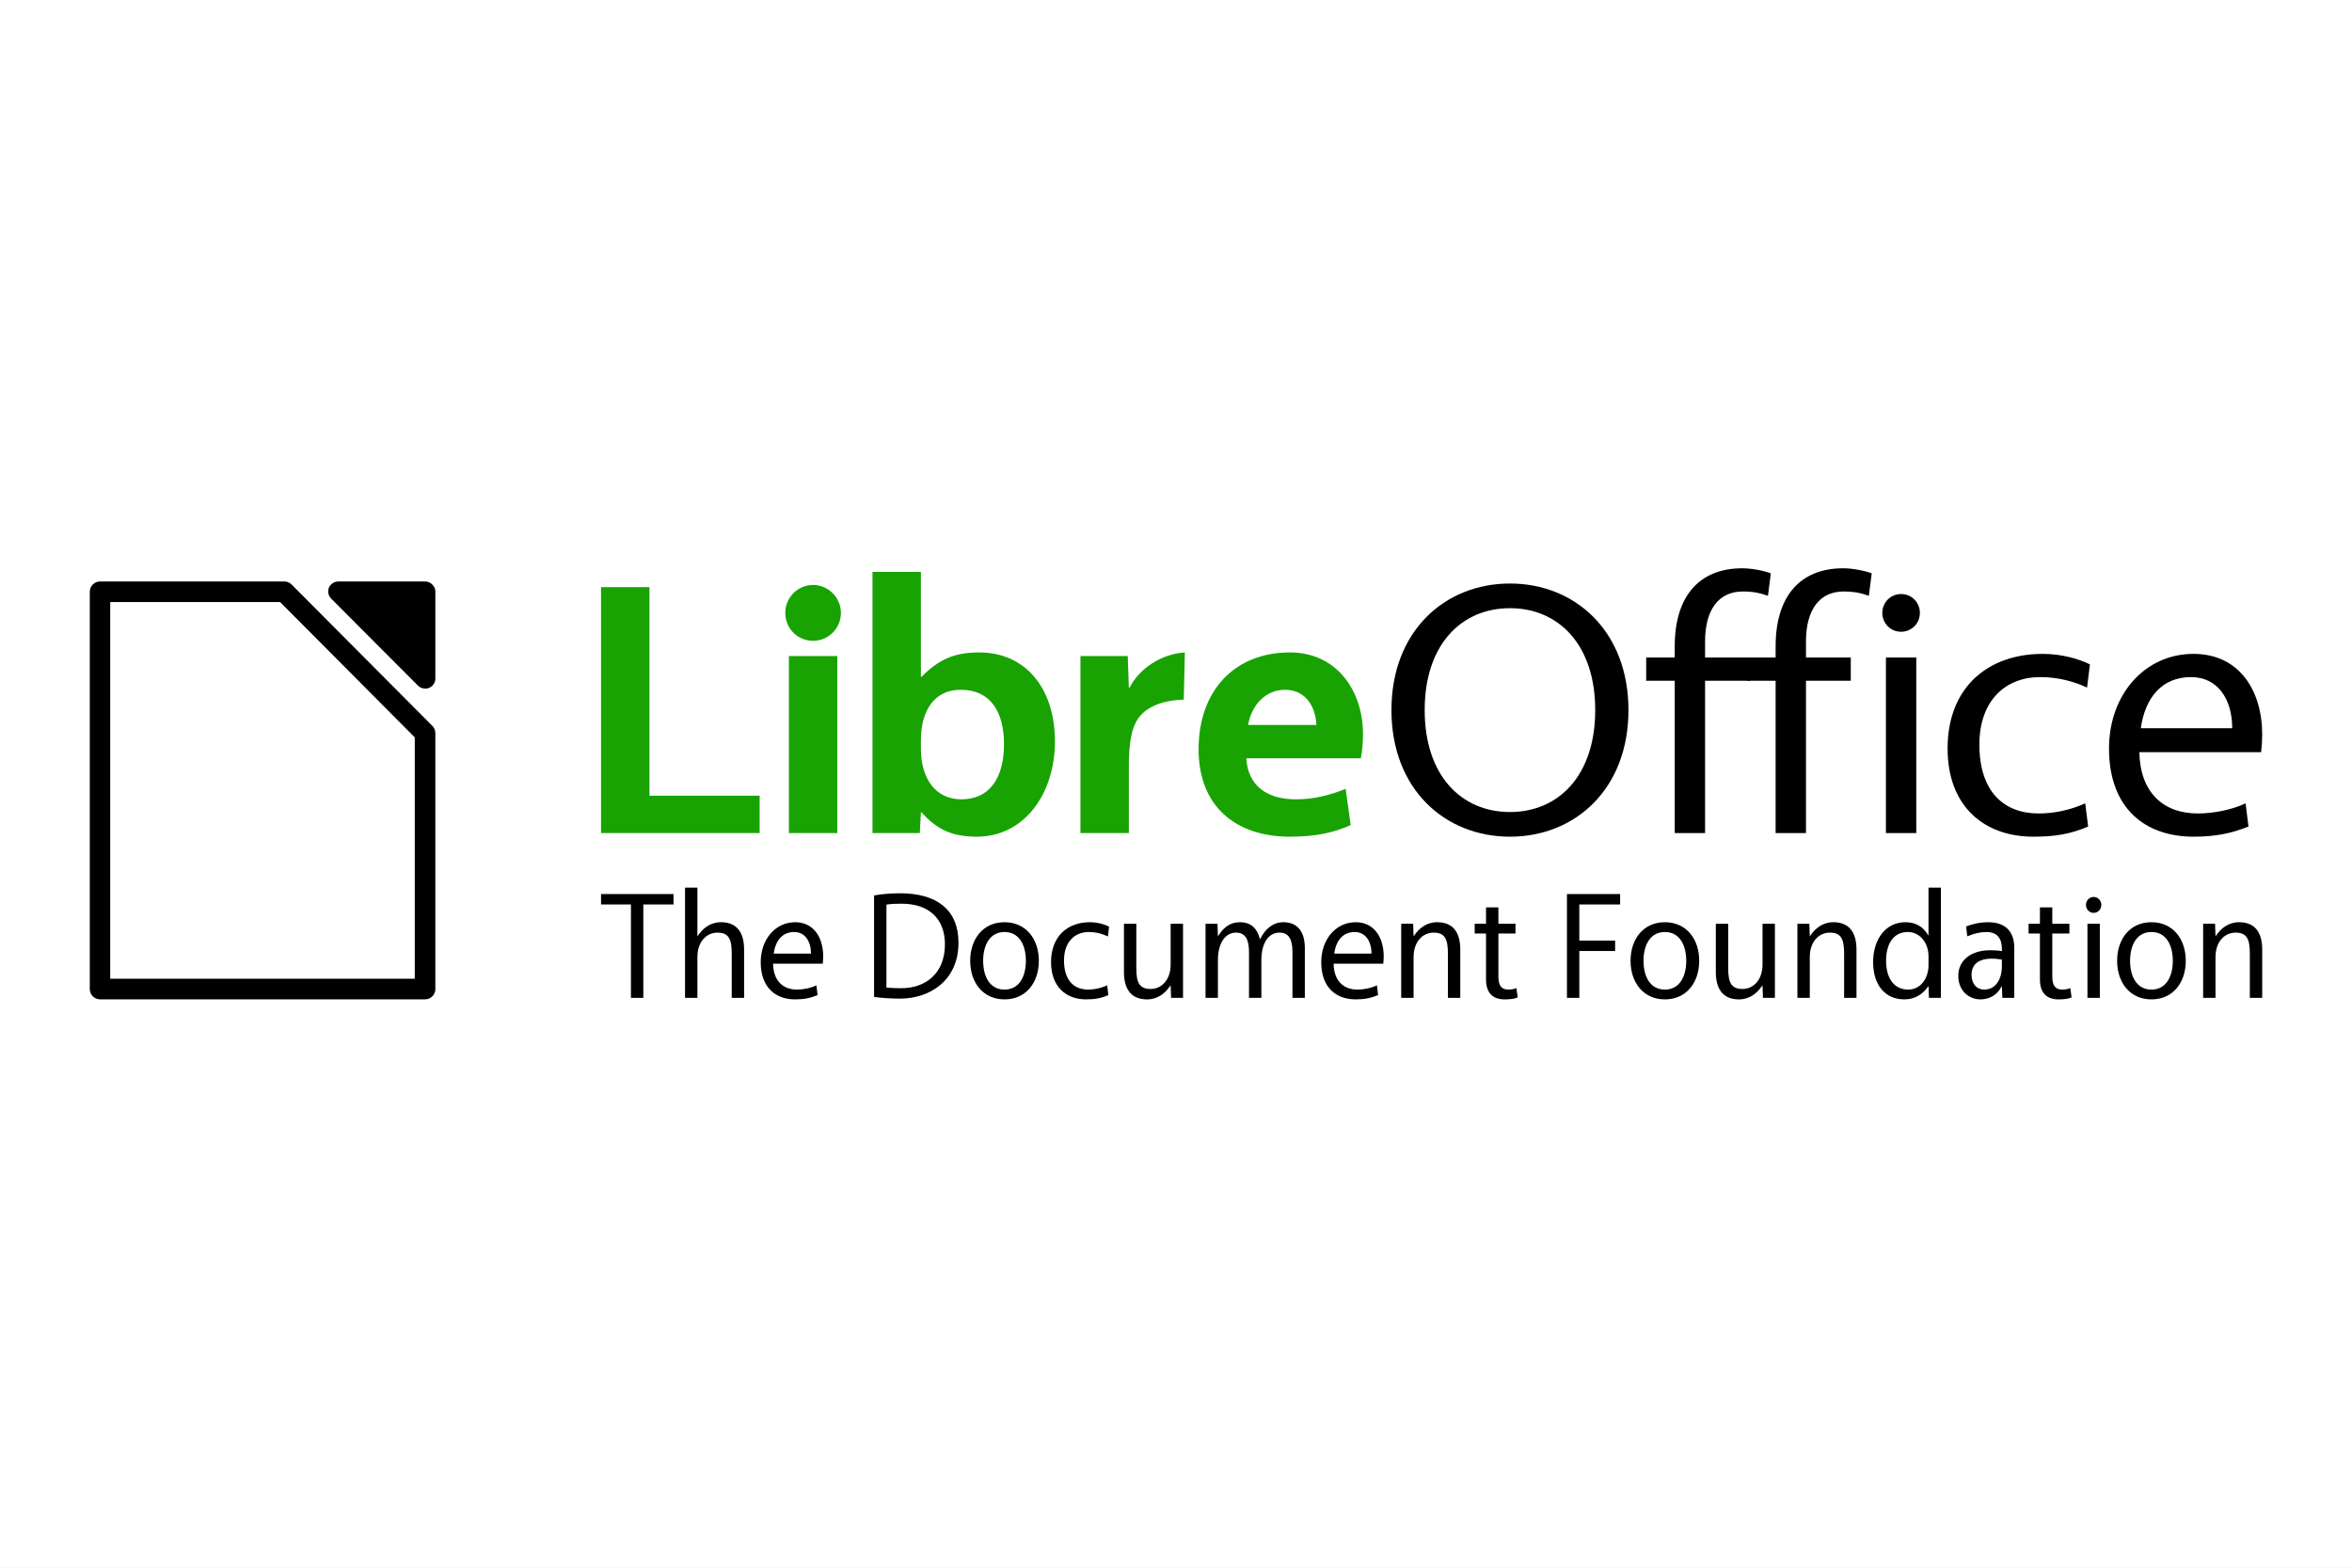
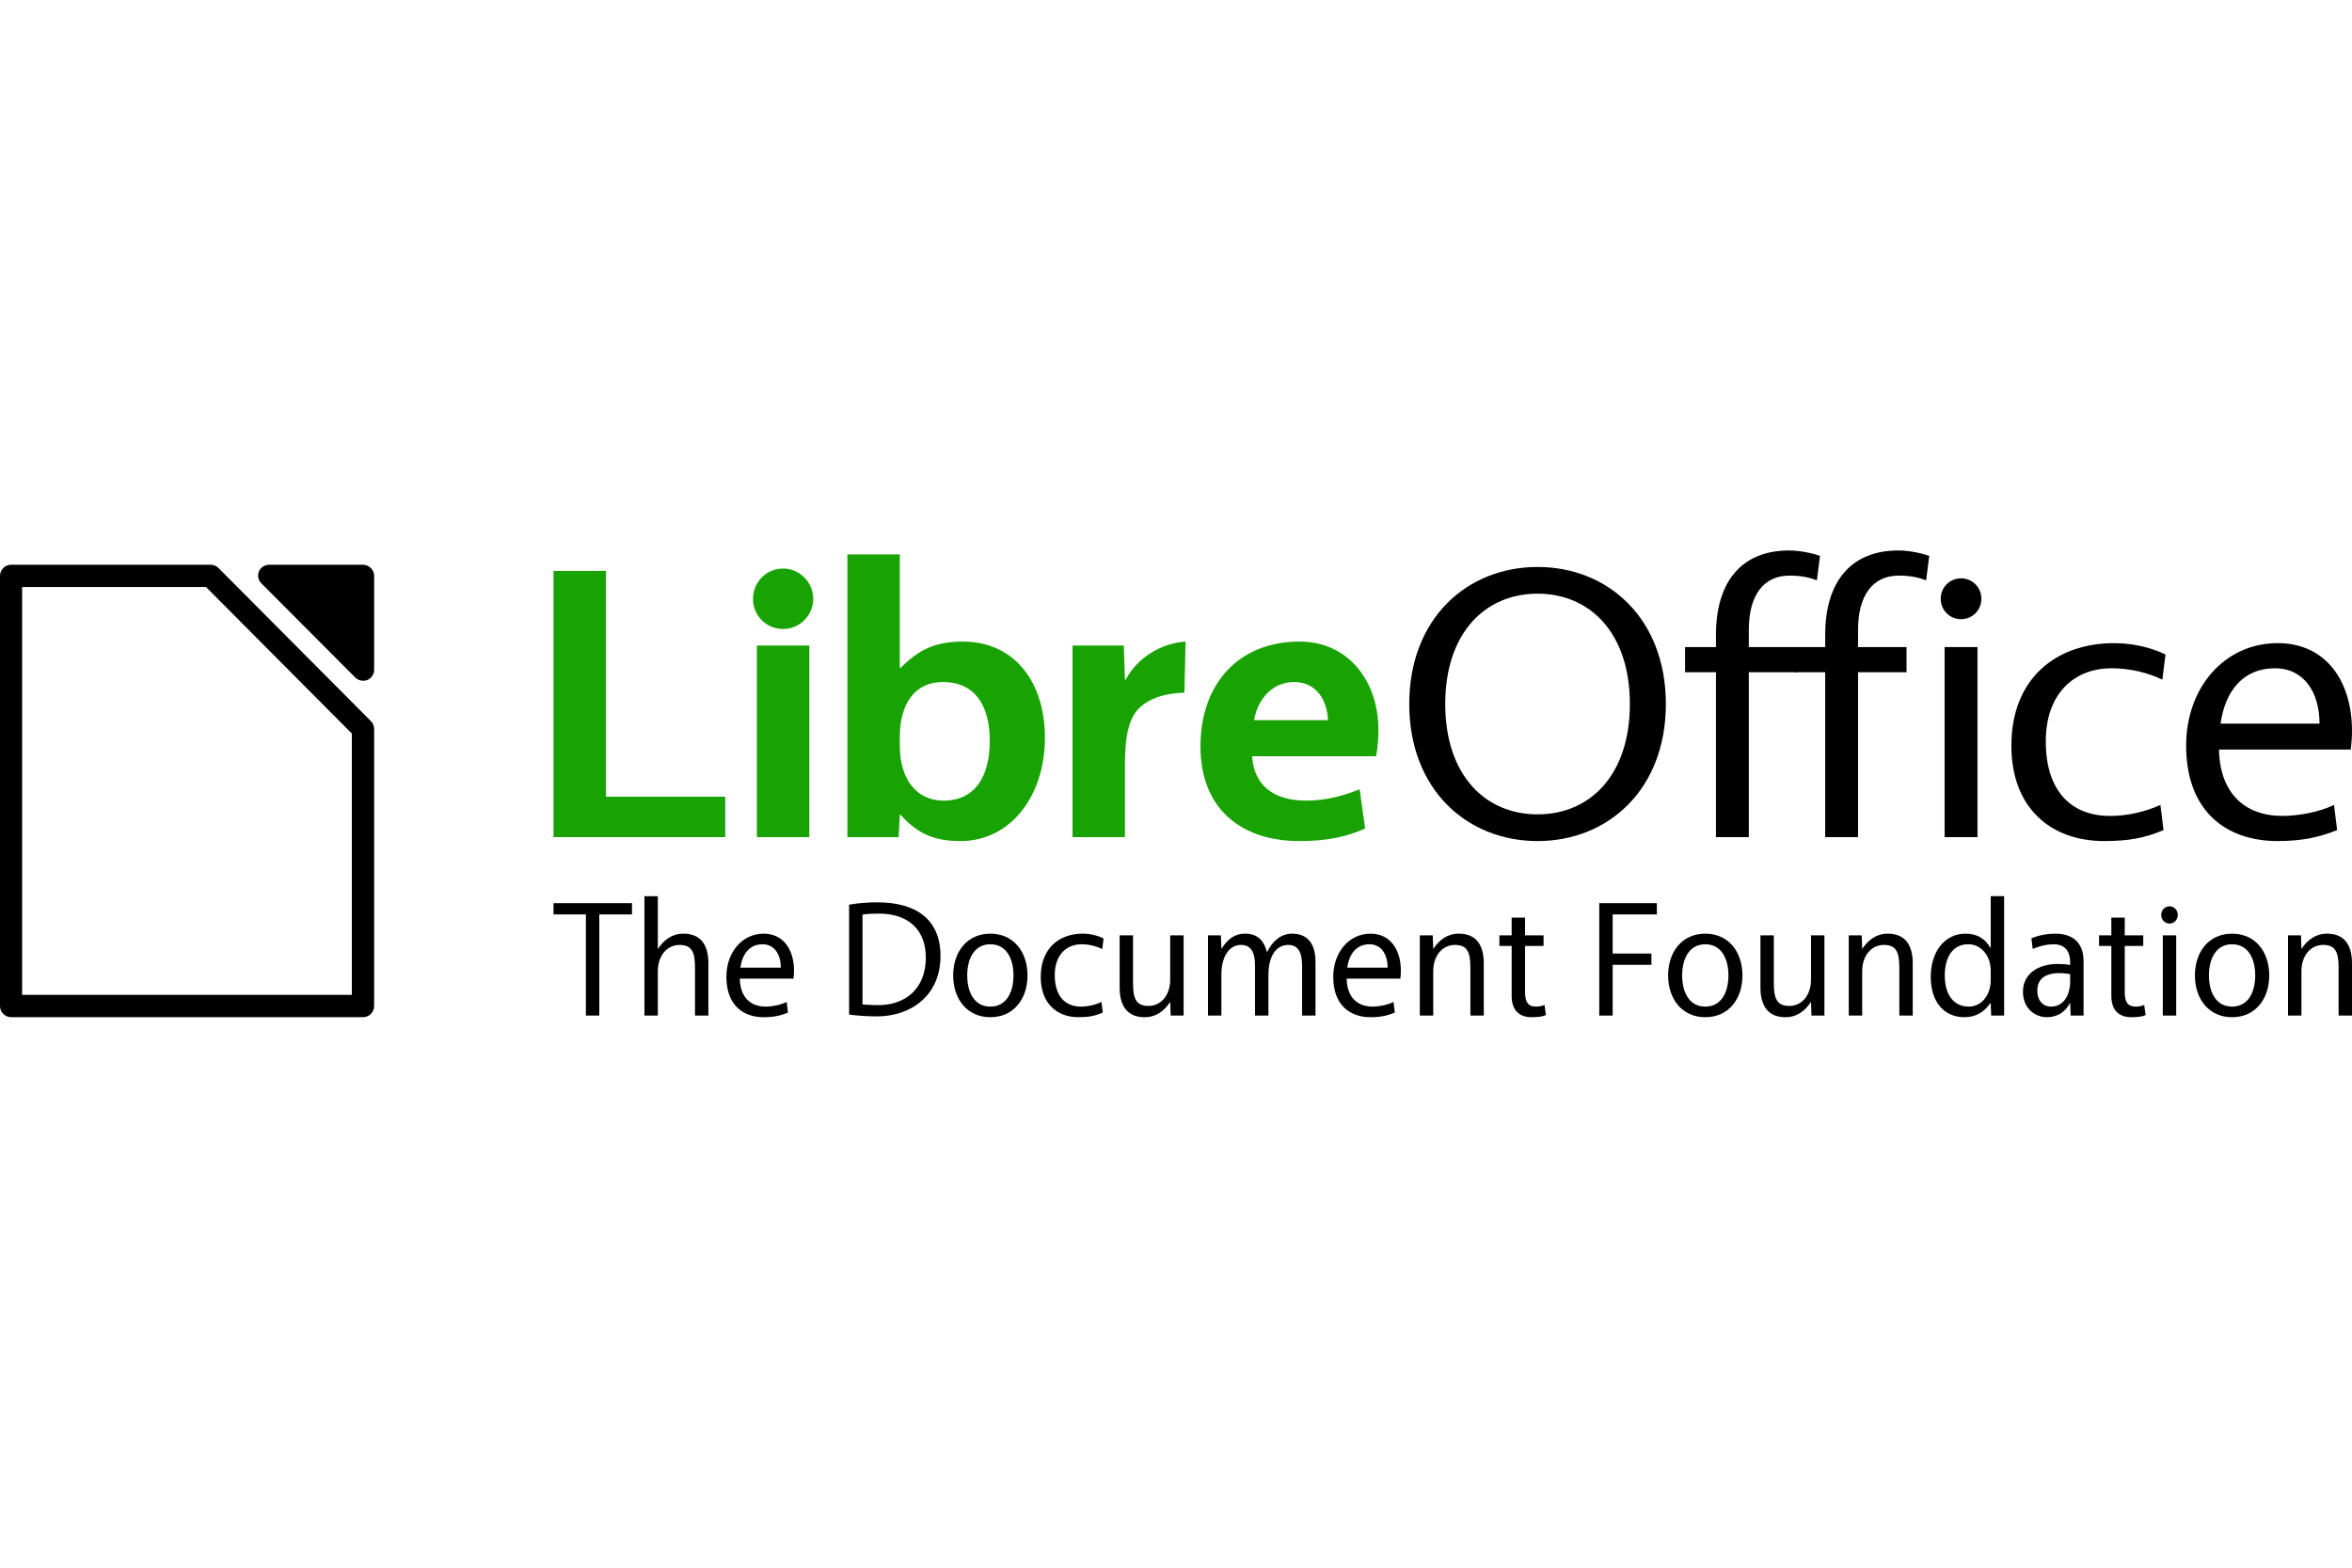
<svg xmlns="http://www.w3.org/2000/svg" width="300" height="200" viewBox="0 0 79.375 52.917" version="1.1" id="svg8">
  <defs id="defs2" />
  <g id="layer1" transform="translate(0,-244.0833)">
    <rect style="fill:#ffffff;fill-opacity:0.997;stroke:none;stroke-width:0.07;stroke-linecap:butt;stroke-linejoin:round;stroke-miterlimit:4;stroke-dasharray:none;stroke-opacity:1" id="rect4504" width="79.375" height="52.917" x="-2.8421709e-14" y="244.083" />
-     <g transform="matrix(0.1808424,0,0,0.1808424,1.583445,-57.95834)" style="display:inline" id="g1249">
+     <g transform="matrix(0.1957913,0,0,0.1957913,-1.566321,-85.11289)" style="display:inline" id="g1249">
      <g transform="translate(-540)" id="g4083">
        <path id="path3245" style="font-style:normal;font-variant:normal;font-weight:normal;font-stretch:normal;font-size:67.562px;font-family:Vegur;-inkscape-font-specification:Vegur;fill:#18a303;fill-opacity:1;stroke:none" d="m 643.406,1779.785 v 45.902 h 29.599 v -6.973 H 652.441 v -38.928 h -9.035" />
        <path id="path3247" style="font-style:normal;font-variant:normal;font-weight:normal;font-stretch:normal;font-size:67.562px;font-family:Vegur;-inkscape-font-specification:Vegur;fill:#18a303;fill-opacity:1;stroke:none" d="m 678.465,1825.686 h 9.035 v -33.038 h -9.035 v 33.038 m 4.517,-35.882 c 2.832,0 5.192,-2.302 5.192,-5.213 0,-2.843 -2.36,-5.213 -5.192,-5.213 -2.899,0 -5.192,2.37 -5.192,5.213 0,2.911 2.292,5.213 5.192,5.213" />
        <path id="path3249" style="font-style:normal;font-variant:normal;font-weight:normal;font-stretch:normal;font-size:67.562px;font-family:Vegur;-inkscape-font-specification:Vegur;fill:#18a303;fill-opacity:1;stroke:none" d="m 703.233,1796.507 h -0.135 v -19.566 h -9.035 v 48.745 h 8.832 l 0.202,-3.859 h 0.135 c 2.832,3.182 5.664,4.536 10.316,4.536 8.765,0 14.563,-7.921 14.563,-17.805 0,-9.546 -5.192,-16.587 -14.159,-16.587 -4.787,0 -7.619,1.422 -10.72,4.536 m -0.135,11.915 c 0,-5.687 2.562,-9.478 7.417,-9.478 5.394,0 8.091,3.859 8.091,10.155 0,6.229 -2.63,10.291 -7.956,10.291 -4.652,0 -7.551,-3.656 -7.551,-9.478 v -1.49" />
        <path id="path3251" style="font-style:normal;font-variant:normal;font-weight:normal;font-stretch:normal;font-size:67.562px;font-family:Vegur;-inkscape-font-specification:Vegur;fill:#18a303;fill-opacity:1;stroke:none" d="m 752.355,1791.971 c -4.315,0.271 -8.428,2.911 -10.316,6.567 h -0.135 l -0.202,-5.89 h -8.832 v 33.038 h 9.035 v -12.457 c 0,-6.635 1.214,-9.004 3.304,-10.494 1.82,-1.286 3.978,-1.828 6.945,-1.963 l 0.202,-8.801" />
        <path id="path3253" style="font-style:normal;font-variant:normal;font-weight:normal;font-stretch:normal;font-size:67.562px;font-family:Vegur;-inkscape-font-specification:Vegur;fill:#18a303;fill-opacity:1;stroke:none" d="m 785.597,1807.204 c 0,-8.192 -4.989,-15.233 -13.62,-15.233 -10.383,0 -17.058,7.176 -17.058,18.076 0,10.629 6.877,16.316 17.058,16.316 4.787,0 8.158,-0.745 11.327,-2.166 l -0.944,-6.77 c -2.967,1.219 -6.001,1.963 -9.237,1.963 -5.461,0 -8.967,-2.505 -9.304,-7.65 h 21.373 c 0.27,-1.219 0.405,-3.114 0.405,-4.536 m -14.563,-8.26 c 3.911,0 5.731,3.182 5.866,6.567 h -12.743 c 0.674,-3.791 3.304,-6.567 6.877,-6.567" />
        <path id="path3255" style="font-style:normal;font-variant:normal;font-weight:normal;font-stretch:normal;font-size:67.562px;font-family:Vegur;-inkscape-font-specification:Vegur;fill:#000000;fill-opacity:1;stroke:none" d="m 813.024,1779.108 c -12.136,0 -22.115,8.869 -22.115,23.628 0,14.759 9.979,23.628 22.115,23.628 12.136,0 22.115,-8.869 22.115,-23.628 0,-14.759 -9.979,-23.628 -22.115,-23.628 m 0,4.604 c 9.035,0 15.912,6.77 15.912,19.024 0,12.254 -6.877,19.024 -15.912,19.024 -9.035,0 -15.912,-6.77 -15.912,-19.024 0,-12.254 6.877,-19.024 15.912,-19.024" />
        <path id="path3257" style="font-style:normal;font-variant:normal;font-weight:normal;font-stretch:normal;font-size:67.562px;font-family:Vegur;-inkscape-font-specification:Vegur;fill:#000000;fill-opacity:1;stroke:none" d="m 843.774,1790.82 v 2.099 h -5.326 v 4.333 h 5.326 v 28.435 h 5.664 v -28.435 h 8.361 v -4.333 h -8.361 v -2.979 c 0,-5.89 2.495,-9.343 7.012,-9.343 2.09,0 3.439,0.339 4.72,0.812 l 0.539,-4.197 c -1.214,-0.474 -3.506,-0.948 -5.326,-0.948 -8.023,0 -12.608,5.213 -12.608,14.556" />
        <path id="path3259" style="font-style:normal;font-variant:normal;font-weight:normal;font-stretch:normal;font-size:67.562px;font-family:Vegur;-inkscape-font-specification:Vegur;fill:#000000;fill-opacity:1;stroke:none" d="m 862.603,1790.82 v 2.099 h -5.326 v 4.333 h 5.326 v 28.435 h 5.664 v -28.435 h 8.361 v -4.333 h -8.361 v -2.979 c 0,-5.89 2.495,-9.343 7.012,-9.343 2.09,0 3.439,0.339 4.72,0.812 l 0.539,-4.197 c -1.214,-0.474 -3.506,-0.948 -5.326,-0.948 -8.023,0 -12.608,5.213 -12.608,14.556" />
        <path id="path3261" style="font-style:normal;font-variant:normal;font-weight:normal;font-stretch:normal;font-size:67.562px;font-family:Vegur;-inkscape-font-specification:Vegur;fill:#000000;fill-opacity:1;stroke:none" d="m 883.187,1825.686 h 5.664 v -32.768 h -5.664 v 32.768 m 2.832,-37.574 c 1.955,0 3.506,-1.557 3.506,-3.521 0,-1.963 -1.551,-3.521 -3.506,-3.521 -1.955,0 -3.506,1.557 -3.506,3.521 0,1.963 1.551,3.521 3.506,3.521" />
        <path id="path3263" style="font-style:normal;font-variant:normal;font-weight:normal;font-stretch:normal;font-size:67.562px;font-family:Vegur;-inkscape-font-specification:Vegur;fill:#000000;fill-opacity:1;stroke:none" d="m 900.627,1809.167 c 0,-8.26 4.922,-12.592 11.327,-12.592 3.371,0 6.338,0.812 8.765,1.963 l 0.539,-4.333 c -2.023,-1.016 -5.259,-1.963 -8.832,-1.963 -10.114,0 -17.732,6.161 -17.732,17.67 0,10.832 6.877,16.451 15.979,16.451 4.045,0 6.945,-0.474 10.248,-1.896 l -0.539,-4.333 c -2.832,1.286 -5.866,1.896 -8.698,1.896 -6.54,0 -11.057,-4.13 -11.057,-12.863" />
        <path id="path3265" style="font-style:normal;font-variant:normal;font-weight:normal;font-stretch:normal;font-size:67.562px;font-family:Vegur;-inkscape-font-specification:Vegur;fill:#000000;fill-opacity:1;stroke:none" d="m 953.204,1810.589 c 0.135,-1.219 0.202,-2.234 0.202,-3.25 0,-8.395 -4.383,-15.098 -12.81,-15.098 -9.102,0 -15.777,7.583 -15.777,17.67 0,11.103 6.675,16.451 15.777,16.451 4.045,0 7.079,-0.609 10.248,-1.896 l -0.539,-4.333 c -2.495,1.219 -6.068,1.896 -8.9,1.896 -6.54,0 -10.788,-3.994 -10.923,-11.441 h 22.722 m -13.08,-14.014 c 4.989,0 7.686,4.13 7.686,9.546 h -17.058 c 0.809,-5.755 3.978,-9.546 9.372,-9.546" />
      </g>
      <g id="text2913" style="font-style:normal;font-variant:normal;font-weight:normal;font-stretch:normal;font-size:28.031px;font-family:Vegur;-inkscape-font-specification:'Andale Mono';fill:#000000;fill-opacity:1;stroke:none" transform="matrix(0.9807831,0,0,1.019593,-540,0)">
        <path id="path3202" style="-inkscape-font-specification:'Andale Mono';fill:#000000" d="m 669.804,1801.767 h -13.791 v 1.906 h 5.69 v 17.099 h 2.355 v -17.099 h 5.746 v -1.906" />
        <path id="path3204" style="-inkscape-font-specification:'Andale Mono';fill:#000000" d="m 674.348,1809.447 v -8.858 h -2.355 v 20.183 h 2.355 v -7.456 c 0,-2.803 1.71,-4.485 3.812,-4.485 2.186,0 2.719,1.233 2.719,3.84 v 8.101 h 2.355 v -8.83 c 0,-3.308 -1.514,-5.018 -4.401,-5.018 -2.018,0 -3.476,1.121 -4.429,2.523 h -0.056" />
        <path id="path3206" style="-inkscape-font-specification:'Andale Mono';fill:#000000" d="m 698.197,1814.521 c 0.056,-0.505 0.084,-0.925 0.084,-1.345 0,-3.476 -1.822,-6.251 -5.326,-6.251 -3.784,0 -6.559,3.139 -6.559,7.316 0,4.597 2.775,6.811 6.559,6.811 1.682,0 2.943,-0.252 4.261,-0.785 l -0.224,-1.794 c -1.037,0.504 -2.523,0.785 -3.7,0.785 -2.719,0 -4.485,-1.654 -4.541,-4.737 h 9.447 m -5.438,-5.803 c 2.074,0 3.196,1.71 3.196,3.952 h -7.092 c 0.336,-2.383 1.654,-3.952 3.896,-3.952" />
        <path id="path3208" style="-inkscape-font-specification:'Andale Mono';fill:#000000" d="m 707.963,1802.019 v 18.585 c 1.374,0.196 3.392,0.308 4.905,0.308 5.746,0 11.156,-3.336 11.156,-10.231 0,-6.055 -4.149,-9.054 -11.1,-9.054 -1.542,0 -3.336,0.112 -4.962,0.392 m 2.355,1.682 c 0.869,-0.14 1.822,-0.168 2.859,-0.168 5.354,0 8.269,2.859 8.269,7.428 0,5.41 -3.756,8.045 -8.297,8.045 -0.869,0 -1.85,-0.028 -2.831,-0.112 v -15.193" />
        <path id="path3210" style="-inkscape-font-specification:'Andale Mono';fill:#000000" d="m 732.784,1806.924 c -4.093,0 -6.531,3.083 -6.531,7.064 0,3.98 2.439,7.064 6.531,7.064 4.093,0 6.531,-3.083 6.531,-7.064 0,-3.981 -2.439,-7.064 -6.531,-7.064 m 0,12.334 c -2.831,0 -4.065,-2.439 -4.065,-5.27 0,-2.831 1.233,-5.27 4.065,-5.27 2.831,0 4.065,2.439 4.065,5.27 0,2.831 -1.233,5.27 -4.065,5.27" />
        <path id="path3212" style="-inkscape-font-specification:'Andale Mono';fill:#000000" d="m 744.104,1813.932 c 0,-3.42 2.046,-5.214 4.709,-5.214 1.402,0 2.635,0.336 3.644,0.813 l 0.224,-1.794 c -0.841,-0.42 -2.186,-0.813 -3.672,-0.813 -4.205,0 -7.372,2.551 -7.372,7.316 0,4.485 2.859,6.811 6.643,6.811 1.682,0 2.887,-0.196 4.261,-0.785 l -0.224,-1.794 c -1.177,0.533 -2.439,0.785 -3.616,0.785 -2.719,0 -4.597,-1.71 -4.597,-5.326" />
        <path id="path3214" style="-inkscape-font-specification:'Andale Mono';fill:#000000" d="m 764.394,1818.529 0.084,2.243 h 2.271 v -13.567 h -2.355 v 7.456 c 0,2.803 -1.71,4.485 -3.812,4.485 -2.186,0 -2.719,-1.233 -2.719,-3.84 v -8.101 h -2.355 v 8.83 c 0,3.308 1.514,5.018 4.401,5.018 2.018,0 3.476,-1.121 4.429,-2.523 h 0.056" />
        <path id="path3216" style="-inkscape-font-specification:'Andale Mono';fill:#000000" d="m 787.571,1812.39 v 8.381 h 2.355 v -9.11 c 0,-3.027 -1.402,-4.737 -4.093,-4.737 -1.934,0 -3.476,1.233 -4.373,3.055 h -0.084 c -0.533,-1.906 -1.654,-3.055 -3.812,-3.055 -1.934,0 -3.168,1.037 -4.121,2.523 h -0.056 l -0.084,-2.243 h -2.271 v 13.567 h 2.355 v -6.896 c 0,-3.055 1.345,-5.046 3.448,-5.046 1.766,0 2.467,1.233 2.467,3.56 v 8.381 h 2.355 v -6.896 c 0,-3.111 1.345,-5.046 3.448,-5.046 1.766,0 2.467,1.233 2.467,3.56" />
        <path id="path3218" style="-inkscape-font-specification:'Andale Mono';fill:#000000" d="m 804.847,1814.521 c 0.056,-0.505 0.084,-0.925 0.084,-1.345 0,-3.476 -1.822,-6.251 -5.326,-6.251 -3.784,0 -6.559,3.139 -6.559,7.316 0,4.597 2.775,6.811 6.559,6.811 1.682,0 2.943,-0.252 4.261,-0.785 l -0.224,-1.794 c -1.037,0.504 -2.523,0.785 -3.7,0.785 -2.719,0 -4.485,-1.654 -4.541,-4.737 h 9.447 m -5.438,-5.803 c 2.074,0 3.196,1.71 3.196,3.952 h -7.092 c 0.336,-2.383 1.654,-3.952 3.896,-3.952" />
        <path id="path3220" style="-inkscape-font-specification:'Andale Mono';fill:#000000" d="m 810.617,1809.447 -0.084,-2.243 h -2.271 v 13.567 h 2.355 v -7.456 c 0,-2.803 1.71,-4.485 3.812,-4.485 2.186,0 2.719,1.233 2.719,3.84 v 8.101 h 2.355 v -8.83 c 0,-3.308 -1.514,-5.018 -4.401,-5.018 -2.018,0 -3.476,1.121 -4.429,2.523 h -0.056" />
        <path id="path3222" style="-inkscape-font-specification:'Andale Mono';fill:#000000" d="m 830.009,1807.205 h -3.252 v -2.999 h -2.355 v 2.999 h -2.158 v 1.794 h 2.158 v 8.437 c 0,2.467 1.345,3.616 3.532,3.616 1.149,0 1.906,-0.112 2.495,-0.364 l -0.252,-1.71 c -0.477,0.196 -0.981,0.28 -1.514,0.28 -1.374,0 -1.906,-0.785 -1.906,-2.411 v -7.849 h 3.252 v -1.794" />
        <path id="path3224" style="-inkscape-font-specification:'Andale Mono';fill:#000000" d="m 842.152,1820.772 v -8.578 h 6.812 v -1.906 h -6.812 v -6.615 h 7.765 v -1.906 h -10.119 v 19.005 h 2.355" />
        <path id="path3226" style="-inkscape-font-specification:'Andale Mono';fill:#000000" d="m 858.432,1806.924 c -4.093,0 -6.531,3.083 -6.531,7.064 0,3.98 2.439,7.064 6.531,7.064 4.093,0 6.531,-3.083 6.531,-7.064 0,-3.981 -2.439,-7.064 -6.531,-7.064 m 0,12.334 c -2.831,0 -4.065,-2.439 -4.065,-5.27 0,-2.831 1.233,-5.27 4.065,-5.27 2.831,0 4.065,2.439 4.065,5.27 0,2.831 -1.233,5.27 -4.065,5.27" />
        <path id="path3228" style="-inkscape-font-specification:'Andale Mono';fill:#000000" d="m 877.012,1818.529 0.084,2.243 h 2.271 v -13.567 h -2.355 v 7.456 c 0,2.803 -1.71,4.485 -3.812,4.485 -2.186,0 -2.719,-1.233 -2.719,-3.84 v -8.101 h -2.355 v 8.83 c 0,3.308 1.514,5.018 4.401,5.018 2.018,0 3.476,-1.121 4.429,-2.523 h 0.056" />
        <path id="path3230" style="-inkscape-font-specification:'Andale Mono';fill:#000000" d="m 886.005,1809.447 -0.084,-2.243 h -2.271 v 13.567 h 2.355 v -7.456 c 0,-2.803 1.71,-4.485 3.812,-4.485 2.186,0 2.719,1.233 2.719,3.84 v 8.101 h 2.355 v -8.83 c 0,-3.308 -1.514,-5.018 -4.401,-5.018 -2.018,0 -3.476,1.121 -4.429,2.523 h -0.056" />
        <path id="path3232" style="-inkscape-font-specification:'Andale Mono';fill:#000000" d="m 908.538,1809.307 c -1.009,-1.654 -2.467,-2.383 -4.373,-2.383 -3.644,0 -6.111,3.027 -6.111,7.316 0,4.093 2.214,6.811 5.943,6.811 1.962,0 3.476,-0.897 4.541,-2.383 h 0.056 l 0.084,2.102 h 2.271 v -20.183 h -2.355 v 8.718 h -0.056 m 0.056,5.494 c 0,2.355 -1.458,4.457 -3.868,4.457 -2.719,0 -4.205,-2.13 -4.205,-5.242 0,-3.196 1.43,-5.298 4.149,-5.298 2.158,0 3.924,1.85 3.924,4.457 v 1.626" />
        <path id="path3234" style="-inkscape-font-specification:'Andale Mono';fill:#000000" d="m 919.951,1806.924 c -1.374,0 -2.747,0.224 -4.205,0.785 l 0.224,1.794 c 1.374,-0.533 2.495,-0.785 3.644,-0.785 2.074,0 2.943,1.205 2.943,3.111 v 0.392 c -0.645,-0.112 -1.261,-0.168 -2.242,-0.168 -3.448,0 -6.055,1.71 -6.055,4.681 0,2.775 2.046,4.317 4.233,4.317 1.794,0 3.28,-0.925 4.008,-2.383 h 0.056 l 0.084,2.102 h 2.271 v -9.194 c 0,-3.055 -1.822,-4.653 -4.962,-4.653 m 2.607,8.017 c 0,2.691 -1.374,4.317 -3.364,4.317 -1.43,0 -2.411,-1.037 -2.411,-2.691 0,-1.794 1.149,-2.971 3.896,-2.971 0.701,0 1.317,0.084 1.878,0.168 v 1.177" />
        <path id="path3236" style="-inkscape-font-specification:'Andale Mono';fill:#000000" d="m 935.4,1807.205 h -3.252 v -2.999 h -2.355 v 2.999 h -2.158 v 1.794 h 2.158 v 8.437 c 0,2.467 1.346,3.616 3.532,3.616 1.149,0 1.906,-0.112 2.495,-0.364 l -0.252,-1.71 c -0.477,0.196 -0.981,0.28 -1.514,0.28 -1.374,0 -1.906,-0.785 -1.906,-2.411 v -7.849 h 3.252 v -1.794" />
        <path id="path3238" style="-inkscape-font-specification:'Andale Mono';fill:#000000" d="m 938.837,1820.772 h 2.355 v -13.567 h -2.355 v 13.567 m 1.177,-15.557 c 0.813,0 1.458,-0.645 1.458,-1.458 0,-0.813 -0.645,-1.458 -1.458,-1.458 -0.813,0 -1.458,0.645 -1.458,1.458 0,0.813 0.645,1.458 1.458,1.458" />
        <path id="path3240" style="-inkscape-font-specification:'Andale Mono';fill:#000000" d="m 951.012,1806.924 c -4.093,0 -6.531,3.083 -6.531,7.064 0,3.98 2.439,7.064 6.531,7.064 4.093,0 6.531,-3.083 6.531,-7.064 0,-3.981 -2.439,-7.064 -6.531,-7.064 m 0,12.334 c -2.831,0 -4.065,-2.439 -4.065,-5.27 0,-2.831 1.233,-5.27 4.065,-5.27 2.831,0 4.065,2.439 4.065,5.27 0,2.831 -1.233,5.27 -4.065,5.27" />
        <path id="path3242" style="-inkscape-font-specification:'Andale Mono';fill:#000000" d="m 963.201,1809.447 -0.084,-2.243 h -2.271 v 13.567 h 2.355 v -7.456 c 0,-2.803 1.71,-4.485 3.812,-4.485 2.186,0 2.719,1.233 2.719,3.84 v 8.101 h 2.355 v -8.83 c 0,-3.308 -1.514,-5.018 -4.401,-5.018 -2.018,0 -3.476,1.121 -4.429,2.523 h -0.056" />
      </g>
      <g transform="translate(-692.0942,680)" id="g2917">
        <path id="path2919" d="m 746.519,1098.726 c -0.755,-0.019 -1.498,0.453 -1.793,1.138 -0.295,0.685 -0.123,1.541 0.415,2.063 l 16.196,16.247 c 0.522,0.523 1.373,0.697 2.063,0.421 0.69,-0.276 1.177,-0.985 1.183,-1.719 v -16.278 c 0.002,-0.981 -0.904,-1.874 -1.898,-1.872 z" style="color:#000000;font-style:normal;font-variant:normal;font-weight:normal;font-stretch:normal;font-size:medium;line-height:normal;font-family:'Andale Mono';-inkscape-font-specification:'Andale Mono';text-indent:0;text-align:start;text-decoration:none;text-decoration-line:none;letter-spacing:normal;word-spacing:normal;text-transform:none;writing-mode:lr-tb;direction:ltr;text-anchor:start;display:inline;overflow:visible;visibility:visible;fill:#000000;fill-opacity:1;fill-rule:evenodd;stroke:none;stroke-width:3.868;marker:none;enable-background:accumulate" />
        <path style="color:#000000;font-style:normal;font-variant:normal;font-weight:normal;font-stretch:normal;font-size:medium;line-height:normal;font-family:'Andale Mono';-inkscape-font-specification:'Andale Mono';text-indent:0;text-align:start;text-decoration:none;text-decoration-line:none;letter-spacing:normal;word-spacing:normal;text-transform:none;writing-mode:lr-tb;direction:ltr;text-anchor:start;display:inline;overflow:visible;visibility:visible;fill:#ffffff;fill-opacity:1;fill-rule:evenodd;stroke:none;stroke-width:3.868;marker:none;enable-background:accumulate" d="m 701.984,1098.725 c -0.996,0.014 -1.892,0.925 -1.89,1.921 v 74.157 c -0.002,0.996 0.894,1.907 1.89,1.921 h 60.677 c 1.006,0 1.923,-0.915 1.921,-1.921 v -47.754 c 0.003,-0.504 -0.202,-1.006 -0.558,-1.363 l -26.248,-26.372 c -0.352,-0.366 -0.855,-0.584 -1.364,-0.589 z" id="path2921" />
        <path id="path2923" d="m 701.984,1098.725 a 1.918,1.918 0 0 0 -1.89,1.921 v 74.157 a 1.918,1.918 0 0 0 1.89,1.921 h 60.677 a 1.918,1.918 0 0 0 1.921,-1.921 v -47.754 a 1.918,1.918 0 0 0 -0.558,-1.363 l -26.248,-26.372 a 1.918,1.918 0 0 0 -1.364,-0.589 z m 1.921,3.843 h 31.702 l 25.132,25.256 v 45.058 h -56.834 z" style="color:#000000;font-style:normal;font-variant:normal;font-weight:normal;font-stretch:normal;font-size:medium;line-height:normal;font-family:'Andale Mono';-inkscape-font-specification:'Andale Mono';text-indent:0;text-align:start;text-decoration:none;text-decoration-line:none;letter-spacing:normal;word-spacing:normal;text-transform:none;writing-mode:lr-tb;direction:ltr;text-anchor:start;display:inline;overflow:visible;visibility:visible;fill:#000000;fill-opacity:1;fill-rule:evenodd;stroke:none;stroke-width:3.868;marker:none;enable-background:accumulate" />
      </g>
    </g>
  </g>
</svg>
